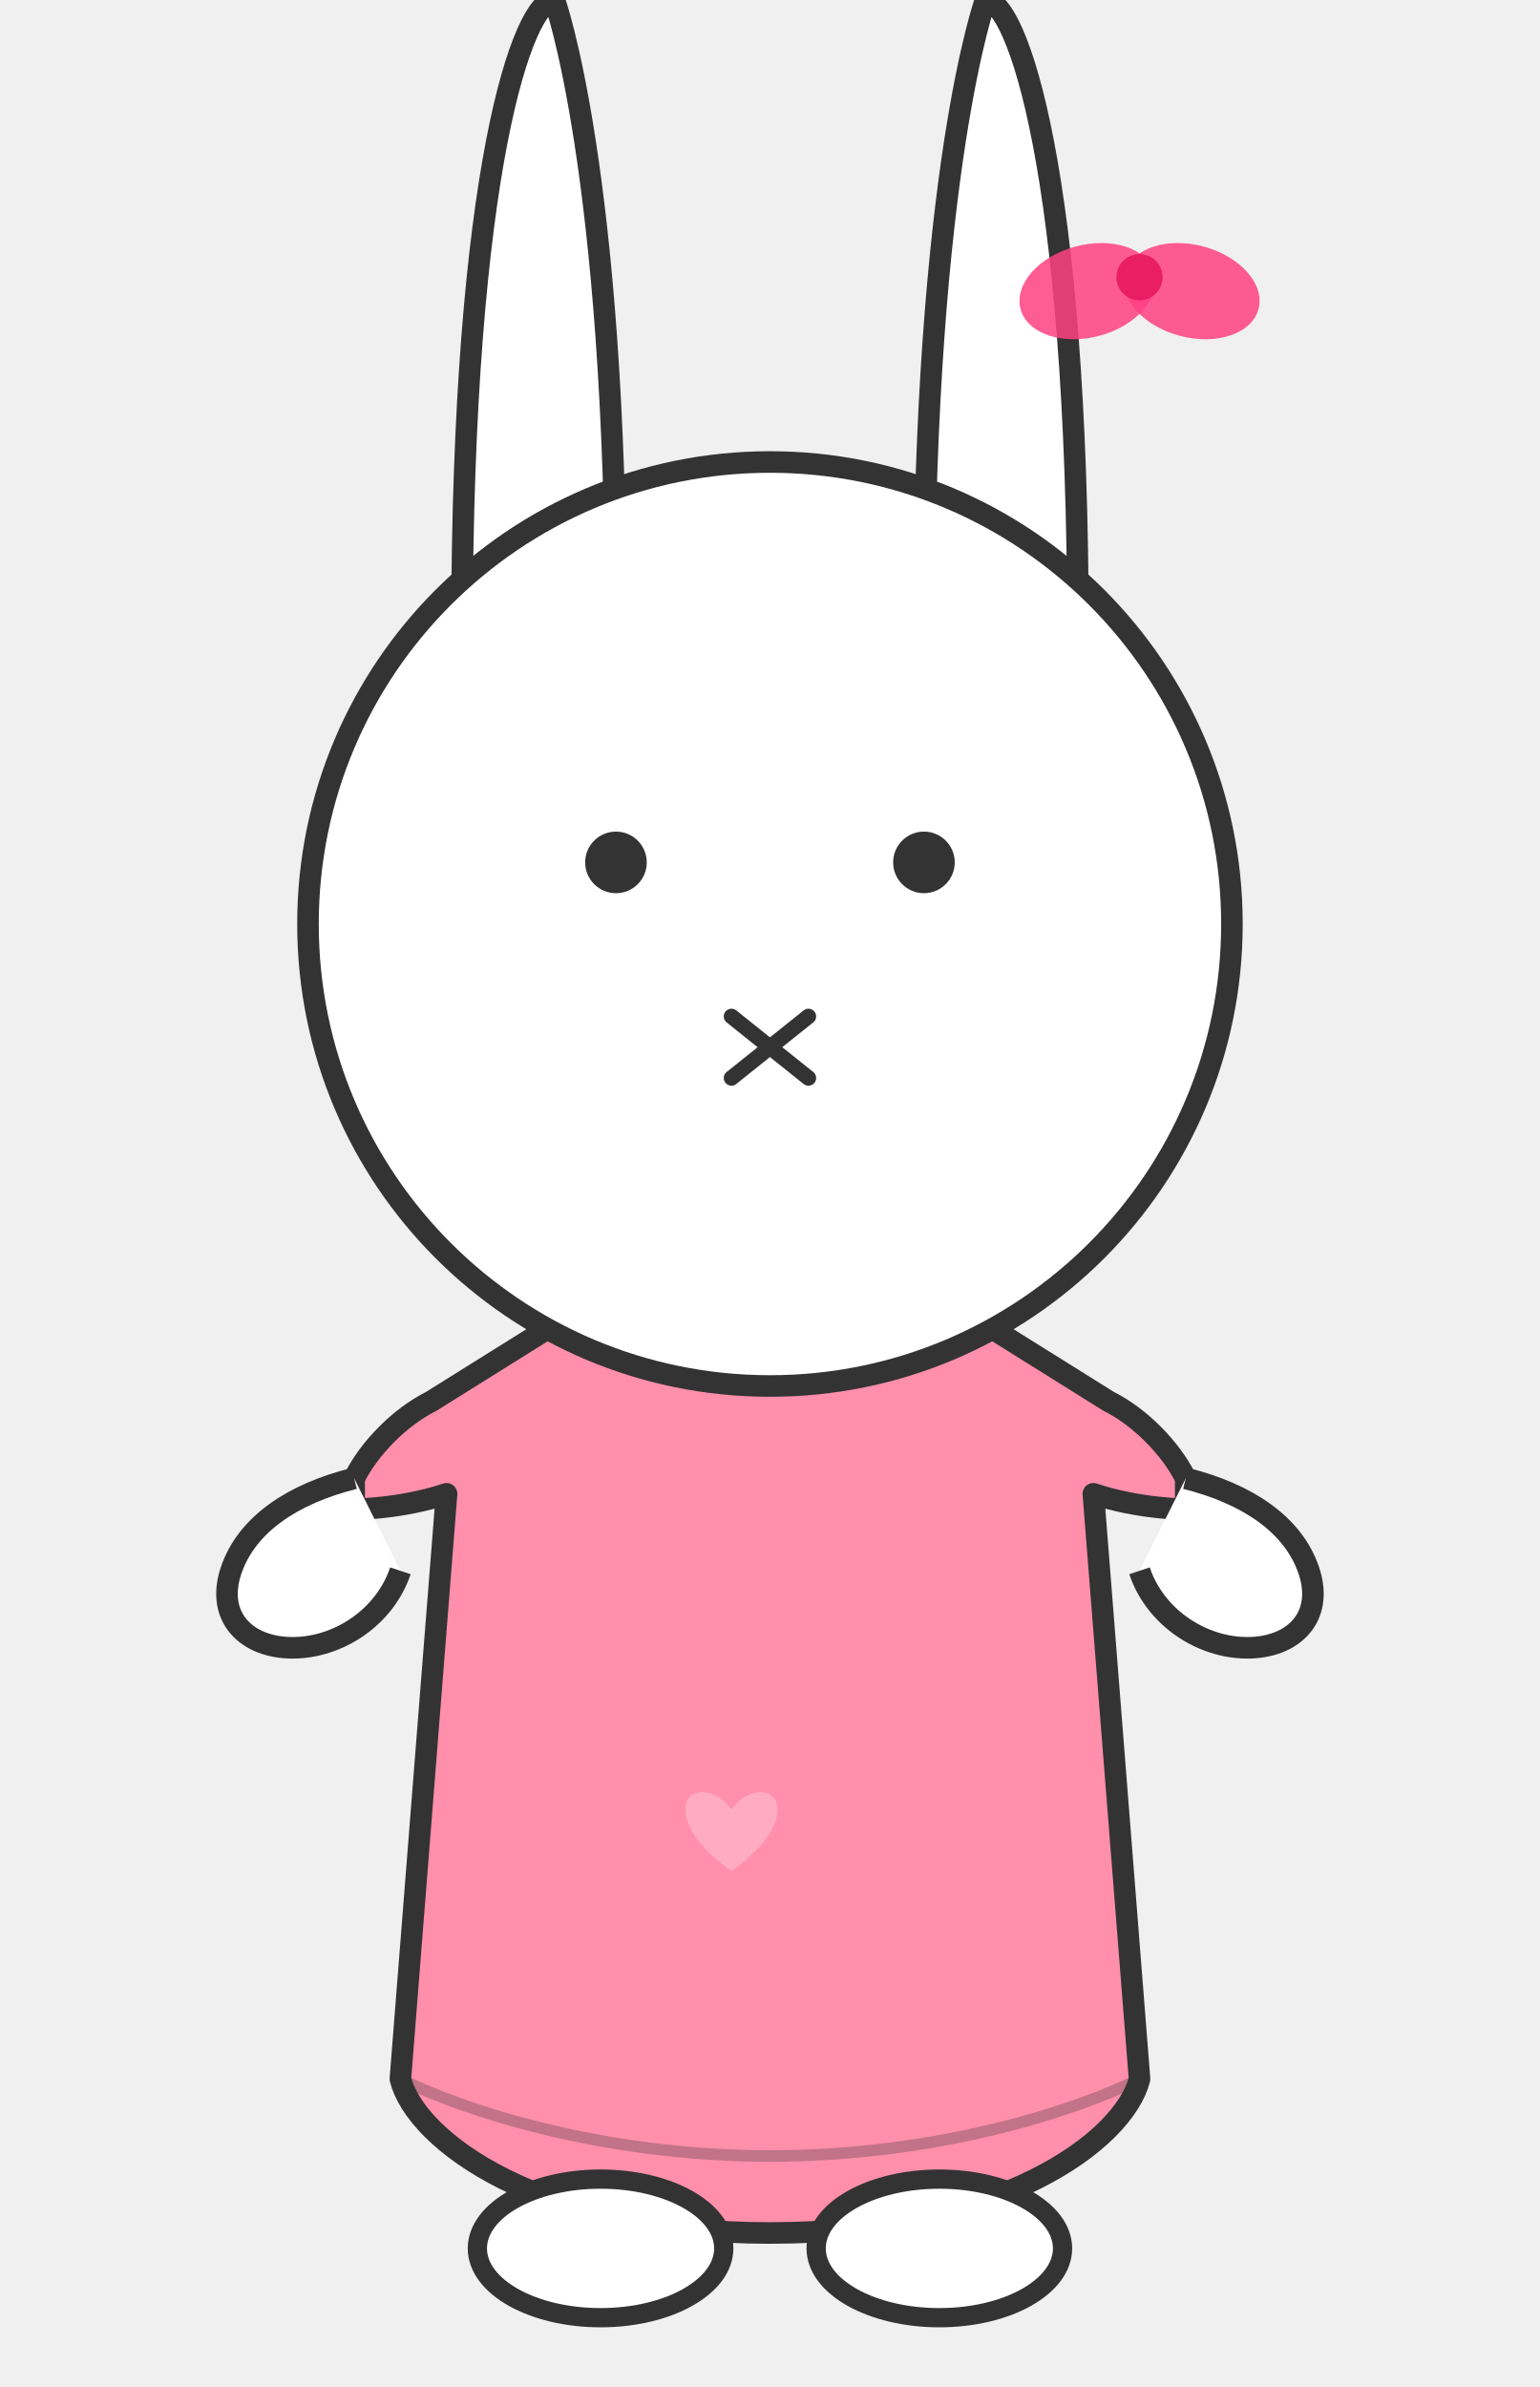
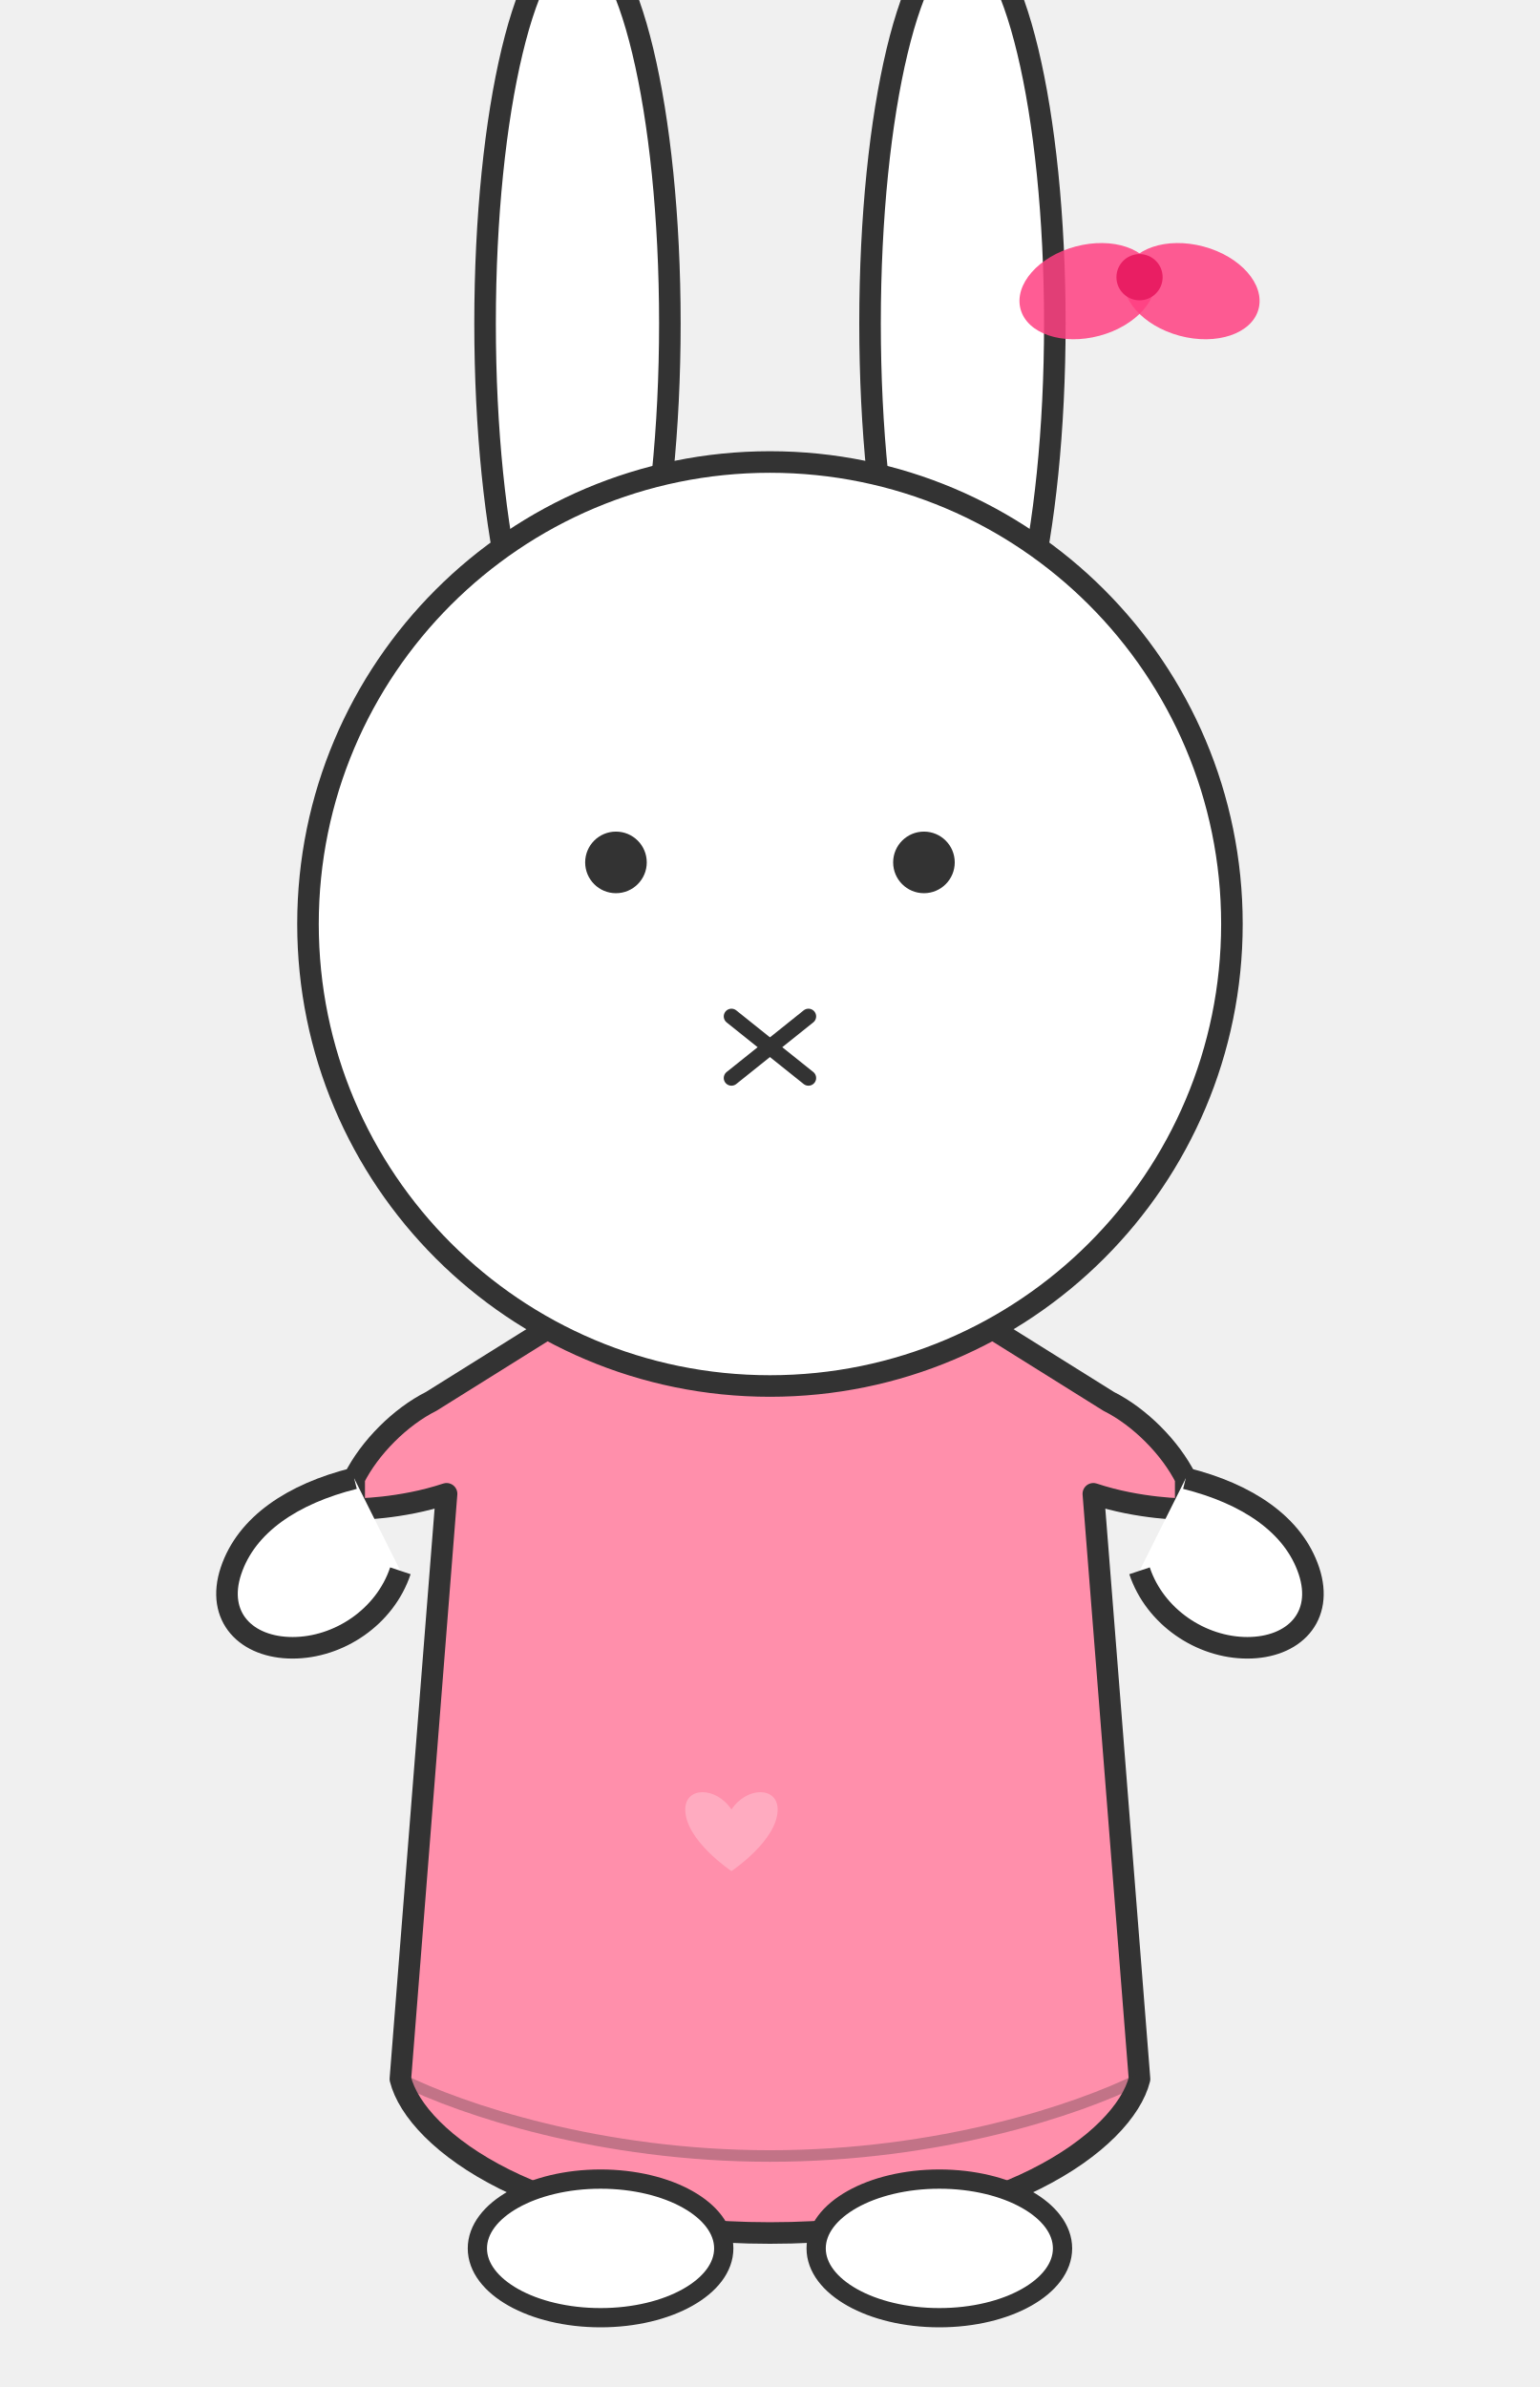
<svg xmlns="http://www.w3.org/2000/svg" viewBox="0 0 200 310">
-   <path d="M80,82 C80,22 72,0 72,0 C68,0 60,22 60,82" fill="#FFF" stroke="#333" stroke-width="2.8" stroke-linejoin="round" />
-   <path d="M120,82 C120,22 128,0 128,0 C132,0 140,22 140,82" fill="#FFF" stroke="#333" stroke-width="2.8" stroke-linejoin="round" />
+   <ellipse cx="75" cy="42" rx="12" ry="50" fill="#FFF" stroke="#333" stroke-width="2.8" />
+   <ellipse cx="125" cy="42" rx="12" ry="50" fill="#FFF" stroke="#333" stroke-width="2.8" />
  <path d="M 78,170 L 72,172 L 56,182 C 52,184 48,188 46,192 L 46,196 C 46,196 52,196 58,194 L 52,270 C 54,278 70,290 100,290 C 130,290 146,278 148,270 L 142,194 C 148,196 154,196 154,196 L 154,192 C 152,188 148,184 144,182 L 128,172 L 122,170 Z" fill="#FF8FAB" stroke="#333" stroke-width="2.8" stroke-linejoin="round" />
  <path d="M78,170 C85,175 95,177 100,177 C105,177 115,175 122,170" fill="none" stroke="#333" stroke-width="2" stroke-linecap="round" />
  <g opacity="0.25" fill="#FFF">
    <path d="M95,235 C93,232 89,232 89,235 C89,239 95,243 95,243 C95,243 101,239 101,235 C101,232 97,232 95,235Z" />
  </g>
  <path d="M46,192 C38,194 32,198 30,204 C28,210 32,214 38,214 C44,214 50,210 52,204" fill="#FFF" stroke="#333" stroke-width="2.8" stroke-linejoin="round" />
  <path d="M154,192 C162,194 168,198 170,204 C172,210 168,214 162,214 C156,214 150,210 148,204" fill="#FFF" stroke="#333" stroke-width="2.8" stroke-linejoin="round" />
  <path d="M52,270 C60,274 78,280 100,280 C122,280 140,274 148,270" fill="none" stroke="#333" stroke-width="1.5" opacity="0.3" />
  <ellipse cx="78" cy="292" rx="16" ry="9" fill="#FFF" stroke="#333" stroke-width="2.5" />
  <ellipse cx="122" cy="292" rx="16" ry="9" fill="#FFF" stroke="#333" stroke-width="2.5" />
  <circle cx="100" cy="120" r="60" fill="#FFF" stroke="#333" stroke-width="2.8" />
  <circle cx="80" cy="112" r="4" fill="#333" />
  <circle cx="120" cy="112" r="4" fill="#333" />
  <line x1="95" y1="132" x2="105" y2="140" stroke="#333" stroke-width="2" stroke-linecap="round" />
  <line x1="105" y1="132" x2="95" y2="140" stroke="#333" stroke-width="2" stroke-linecap="round" />
  <g transform="translate(148,36)">
    <ellipse cx="-7" cy="0" rx="9" ry="6" fill="#FF4081" opacity="0.85" transform="rotate(-15)" />
    <ellipse cx="7" cy="0" rx="9" ry="6" fill="#FF4081" opacity="0.85" transform="rotate(15)" />
    <circle cx="0" cy="0" r="3" fill="#E91E63" />
  </g>
</svg>
